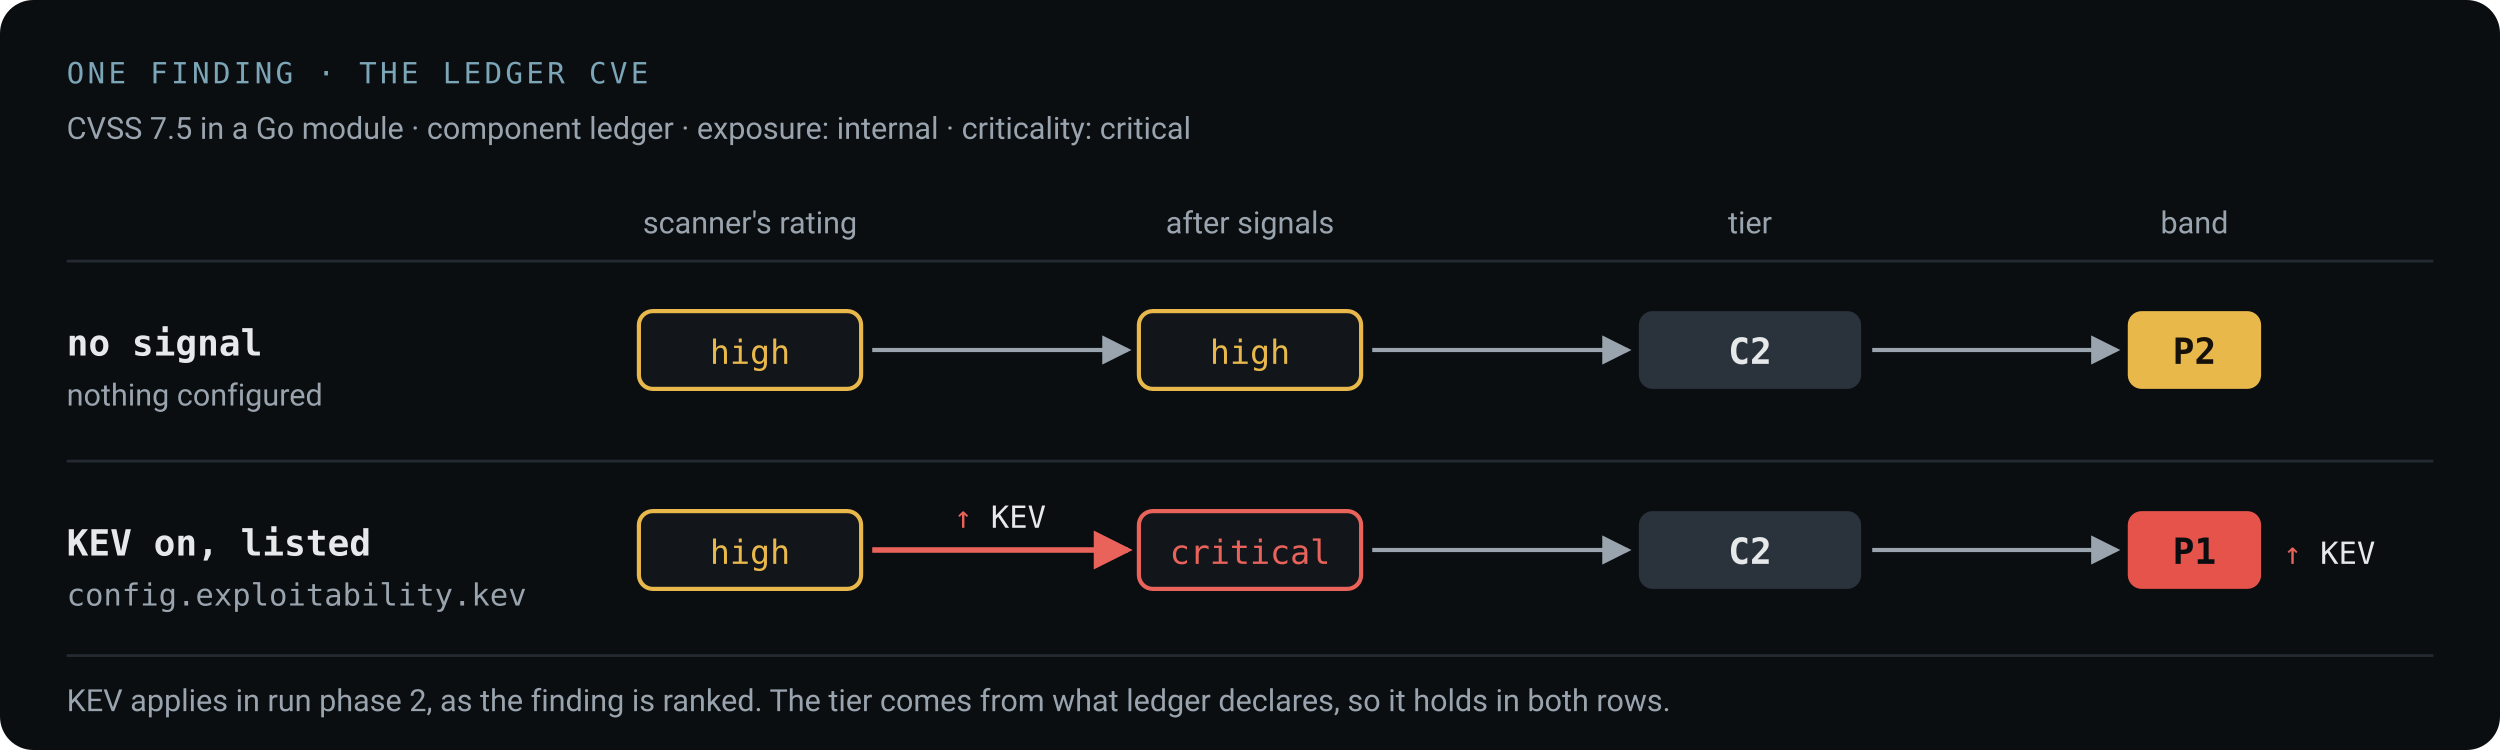
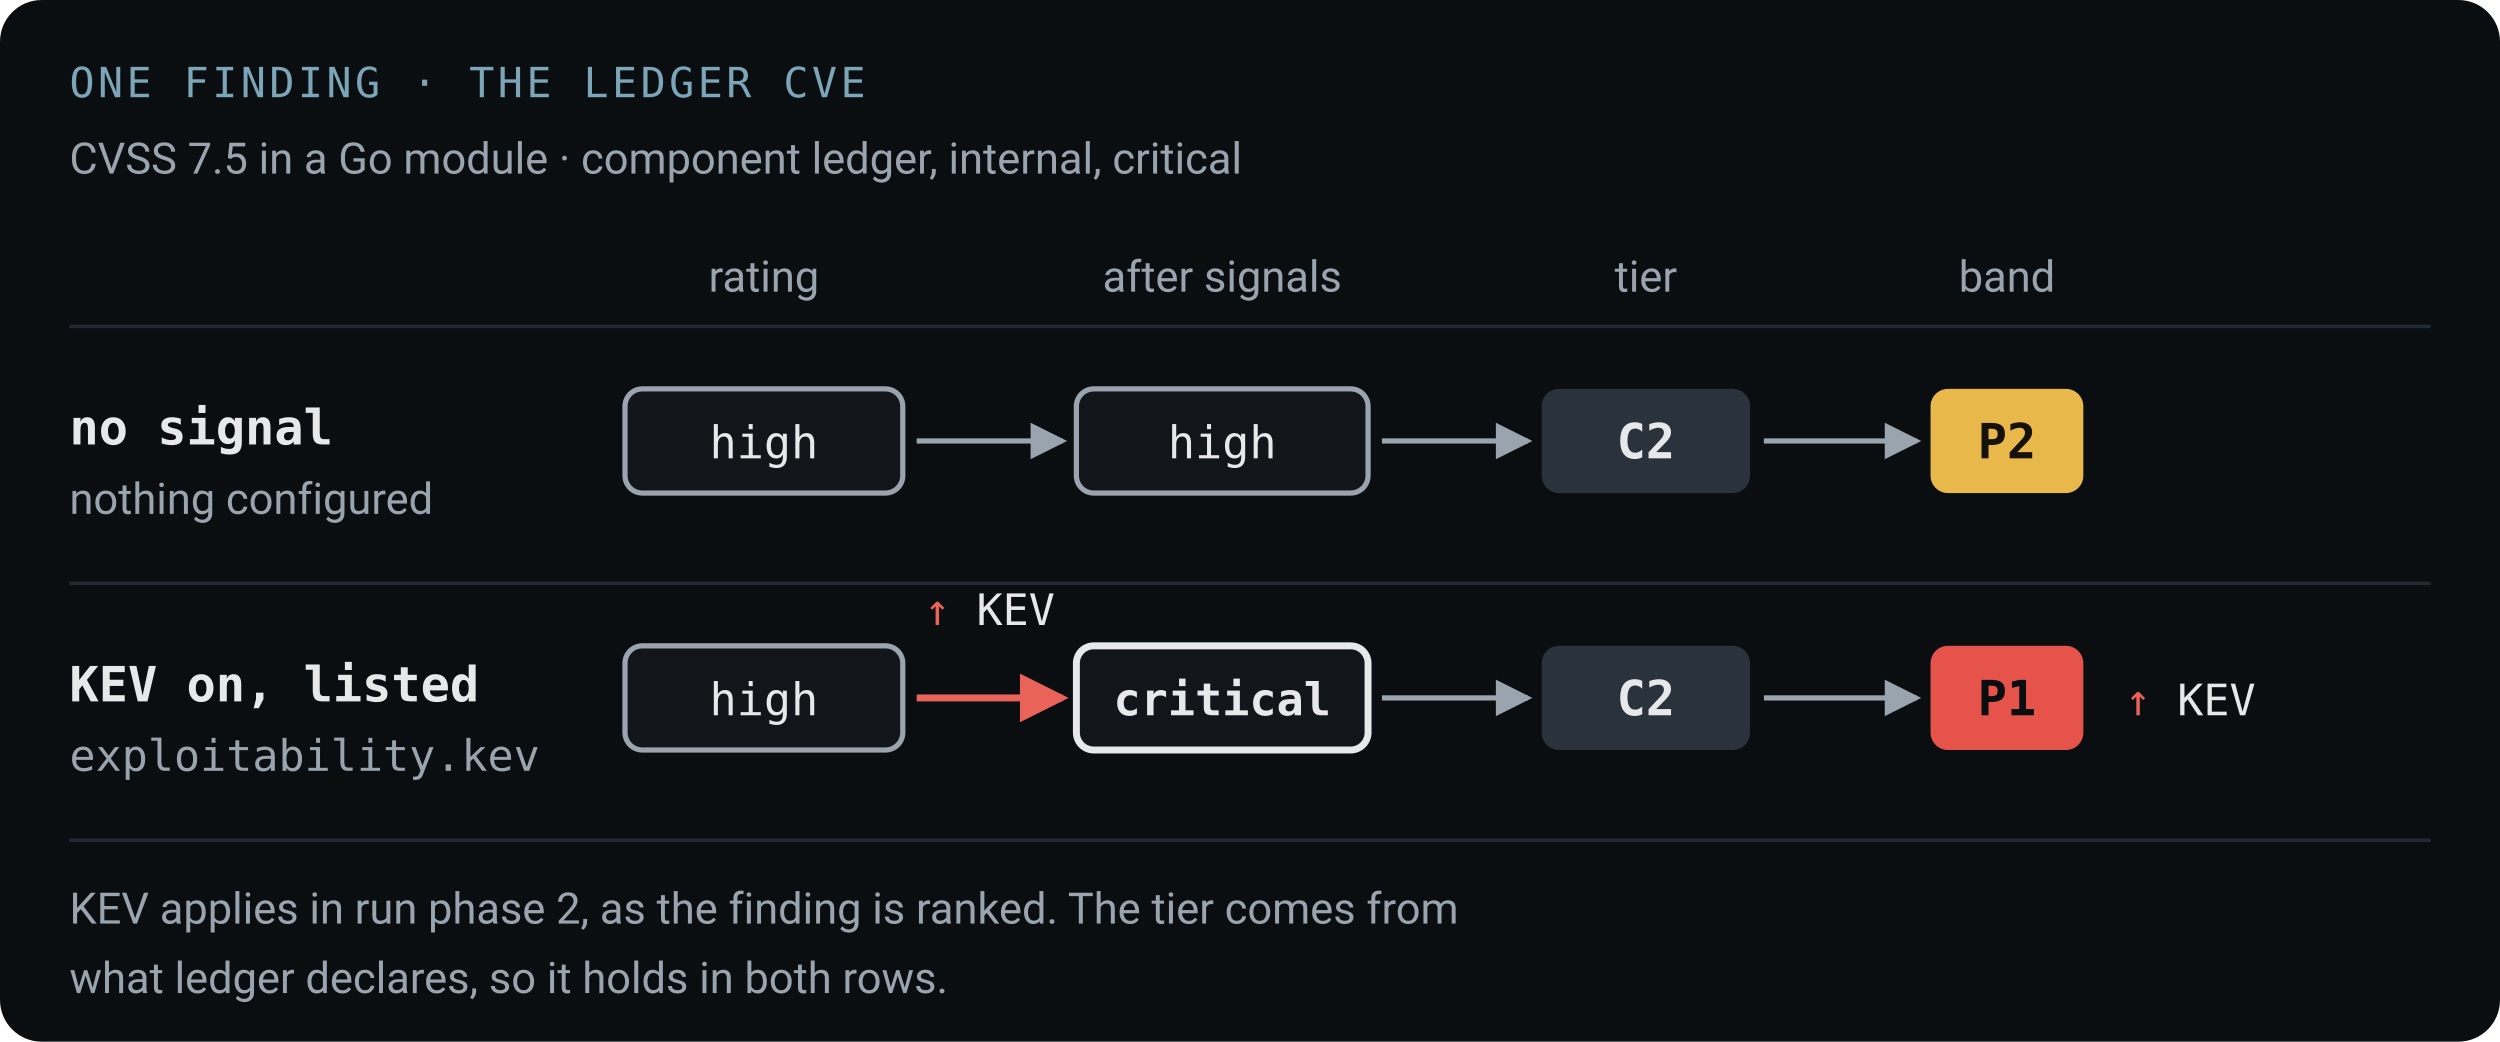
- <svg xmlns="http://www.w3.org/2000/svg" viewBox="0 0 900 270" width="900" height="270" role="img" aria-label="The ledger CVE from scanner rating to band: high, tier C2, P2 with no signal on; with KEV on and the CVE listed it is raised to critical and lands in P1.">
+ <svg xmlns="http://www.w3.org/2000/svg" viewBox="0 0 720 300" width="720" height="300" role="img" aria-label="The ledger CVE from scanner rating to band: high, tier C2, P2 with no signal on; with KEV on and the CVE listed it is raised to critical and lands in P1.">
  <defs>
    <style>
-       text{font-family:'Space Grotesk',system-ui,-apple-system,'Segoe UI',Roboto,Helvetica,Arial,sans-serif;fill:#E6E8EA;font-size:13px}
+       text{font-family:'Space Grotesk',system-ui,-apple-system,'Segoe UI',Roboto,Helvetica,Arial,sans-serif;fill:#E6E8EA;font-size:14px}
      .m{font-family:'JetBrains Mono',ui-monospace,SFMono-Regular,Menlo,Consolas,monospace}
-       .e{font-family:'JetBrains Mono',ui-monospace,SFMono-Regular,Menlo,Consolas,monospace;font-size:10.5px;letter-spacing:1.2px;fill:#7CA6B8}
-       .mu{fill:#9AA4AE}.sm{font-size:11px}.h{font-size:12px}.b{font-weight:700}.c{text-anchor:middle}
-       .scr{fill:#E9635B}.shi{fill:#E8B84B}
-       .ccr{fill:#12161B;stroke:#E9635B;stroke-width:1.5}
-       .chi{fill:#12161B;stroke:#E8B84B;stroke-width:1.5}
+       .e{font-family:'JetBrains Mono',ui-monospace,SFMono-Regular,Menlo,Consolas,monospace;font-size:12px;letter-spacing:1px;fill:#7CA6B8}
+       .mu{fill:#9AA4AE}.sm{font-size:12.5px}.h{font-size:13px}.b{font-weight:700}.c{text-anchor:middle}
+       .sev{fill:#12161B;stroke:#9AA4AE;stroke-width:1.5}
      .tier{fill:#2A333C}
      .ar{stroke:#9AA4AE;stroke-width:1.5;fill:none}
      .up{stroke:#E9635B;stroke-width:2;fill:none}
      .g{stroke:#232A31;stroke-width:1}
      .tu{fill:#E9635B}
    </style>
    <marker id="h" viewBox="0 0 8 8" refX="7" refY="4" markerWidth="7" markerHeight="7" orient="auto">
      <path d="M0 0L8 4L0 8z" fill="#9AA4AE" />
    </marker>
    <marker id="u" viewBox="0 0 8 8" refX="7" refY="4" markerWidth="7" markerHeight="7" orient="auto">
      <path d="M0 0L8 4L0 8z" fill="#E9635B" />
    </marker>
  </defs>
-   <rect width="900" height="270" rx="12" fill="#0B0E11" />
-   <text class="e" x="24" y="30">ONE FINDING · THE LEDGER CVE</text>
-   <text class="sm mu" x="24" y="50">CVSS 7.5 in a Go module · component ledger · exposure: internal · criticality: critical</text>
-   <text class="sm mu c" x="270" y="84">scanner's rating</text>
-   <text class="sm mu c" x="450" y="84">after signals</text>
-   <text class="sm mu c" x="630" y="84">tier</text>
-   <text class="sm mu c" x="790" y="84">band</text>
-   <path class="g" d="M24 94H876" />
-   <text class="m b" x="24" y="128">no signal</text>
-   <text class="sm mu" x="24" y="146">nothing configured</text>
-   <rect class="chi" x="230" y="112" width="80" height="28" rx="5" />
-   <text class="m h c shi" x="270" y="131">high</text>
-   <path class="ar" d="M314 126H406" marker-end="url(#h)" />
-   <rect class="chi" x="410" y="112" width="80" height="28" rx="5" />
-   <text class="m h c shi" x="450" y="131">high</text>
-   <path class="ar" d="M494 126H586" marker-end="url(#h)" />
-   <rect class="tier" x="590" y="112" width="80" height="28" rx="5" />
-   <text class="m b c" x="630" y="131">C2</text>
-   <path class="ar" d="M674 126H762" marker-end="url(#h)" />
-   <rect x="766" y="112" width="48" height="28" rx="5" fill="#E8B84B" />
-   <text class="m b c" x="790" y="131" style="fill:#16110A">P2</text>
-   <path class="g" d="M24 166H876" />
-   <text class="m b" x="24" y="200">KEV on, listed</text>
-   <text class="m sm mu" x="24" y="218">config.exploitability.kev</text>
-   <rect class="chi" x="230" y="184" width="80" height="28" rx="5" />
-   <text class="m h c shi" x="270" y="203">high</text>
-   <path class="up" d="M314 198H406" marker-end="url(#u)" />
-   <text class="m sm c" x="360" y="190">
+   <rect width="720" height="300" rx="12" fill="#0B0E11" />
+   <text class="e" x="20" y="28">ONE FINDING · THE LEDGER CVE</text>
+   <text class="sm mu" x="20" y="50">CVSS 7.5 in a Go module · component ledger, internal, critical</text>
+   <text class="sm mu c" x="220" y="84">rating</text>
+   <text class="sm mu c" x="352" y="84">after signals</text>
+   <text class="sm mu c" x="474" y="84">tier</text>
+   <text class="sm mu c" x="578" y="84">band</text>
+   <path class="g" d="M20 94H700" />
+   <text class="m b" x="20" y="128">no signal</text>
+   <text class="sm mu" x="20" y="148">nothing configured</text>
+   <rect class="sev" x="180" y="112" width="80" height="30" rx="5" />
+   <text class="m h c" x="220" y="132">high</text>
+   <path class="ar" d="M264 127H306" marker-end="url(#h)" />
+   <rect class="sev" x="310" y="112" width="84" height="30" rx="5" />
+   <text class="m h c" x="352" y="132">high</text>
+   <path class="ar" d="M398 127H440" marker-end="url(#h)" />
+   <rect class="tier" x="444" y="112" width="60" height="30" rx="5" />
+   <text class="m b c" x="474" y="132">C2</text>
+   <path class="ar" d="M508 127H552" marker-end="url(#h)" />
+   <rect x="556" y="112" width="44" height="30" rx="5" fill="#E8B84B" />
+   <text class="m b c" x="578" y="132" style="fill:#16110A">P2</text>
+   <path class="g" d="M20 168H700" />
+   <text class="m b" x="20" y="202">KEV on, listed</text>
+   <text class="m sm mu" x="20" y="222">exploitability.kev</text>
+   <rect class="sev" x="180" y="186" width="80" height="30" rx="5" />
+   <text class="m h c" x="220" y="206">high</text>
+   <path class="up" d="M264 201H306" marker-end="url(#u)" />
+   <text class="m sm c" x="285" y="180">
    <tspan class="tu">↑</tspan> KEV</text>
-   <rect class="ccr" x="410" y="184" width="80" height="28" rx="5" />
-   <text class="m h c scr" x="450" y="203">critical</text>
-   <path class="ar" d="M494 198H586" marker-end="url(#h)" />
-   <rect class="tier" x="590" y="184" width="80" height="28" rx="5" />
-   <text class="m b c" x="630" y="203">C2</text>
-   <path class="ar" d="M674 198H762" marker-end="url(#h)" />
-   <rect x="766" y="184" width="48" height="28" rx="5" fill="#E5534B" />
-   <text class="m b c" x="790" y="203" style="fill:#0B0E11">P1</text>
-   <text class="m sm" x="822" y="203">
+   <rect class="sev" x="310" y="186" width="84" height="30" rx="5" style="stroke:#E6E8EA;stroke-width:2" />
+   <text class="m h b c" x="352" y="206">critical</text>
+   <path class="ar" d="M398 201H440" marker-end="url(#h)" />
+   <rect class="tier" x="444" y="186" width="60" height="30" rx="5" />
+   <text class="m b c" x="474" y="206">C2</text>
+   <path class="ar" d="M508 201H552" marker-end="url(#h)" />
+   <rect x="556" y="186" width="44" height="30" rx="5" fill="#E5534B" />
+   <text class="m b c" x="578" y="206" style="fill:#0B0E11">P1</text>
+   <text class="m sm" x="612" y="206">
    <tspan class="tu">↑</tspan> KEV</text>
-   <path class="g" d="M24 236H876" />
-   <text class="sm mu" x="24" y="256">KEV applies in run phase 2, as the finding is ranked. The tier comes from what ledger declares, so it holds in both rows.</text>
+   <path class="g" d="M20 242H700" />
+   <text class="sm mu" x="20" y="266">KEV applies in run phase 2, as the finding is ranked. The tier comes from</text>
+   <text class="sm mu" x="20" y="286">what ledger declares, so it holds in both rows.</text>
</svg>
